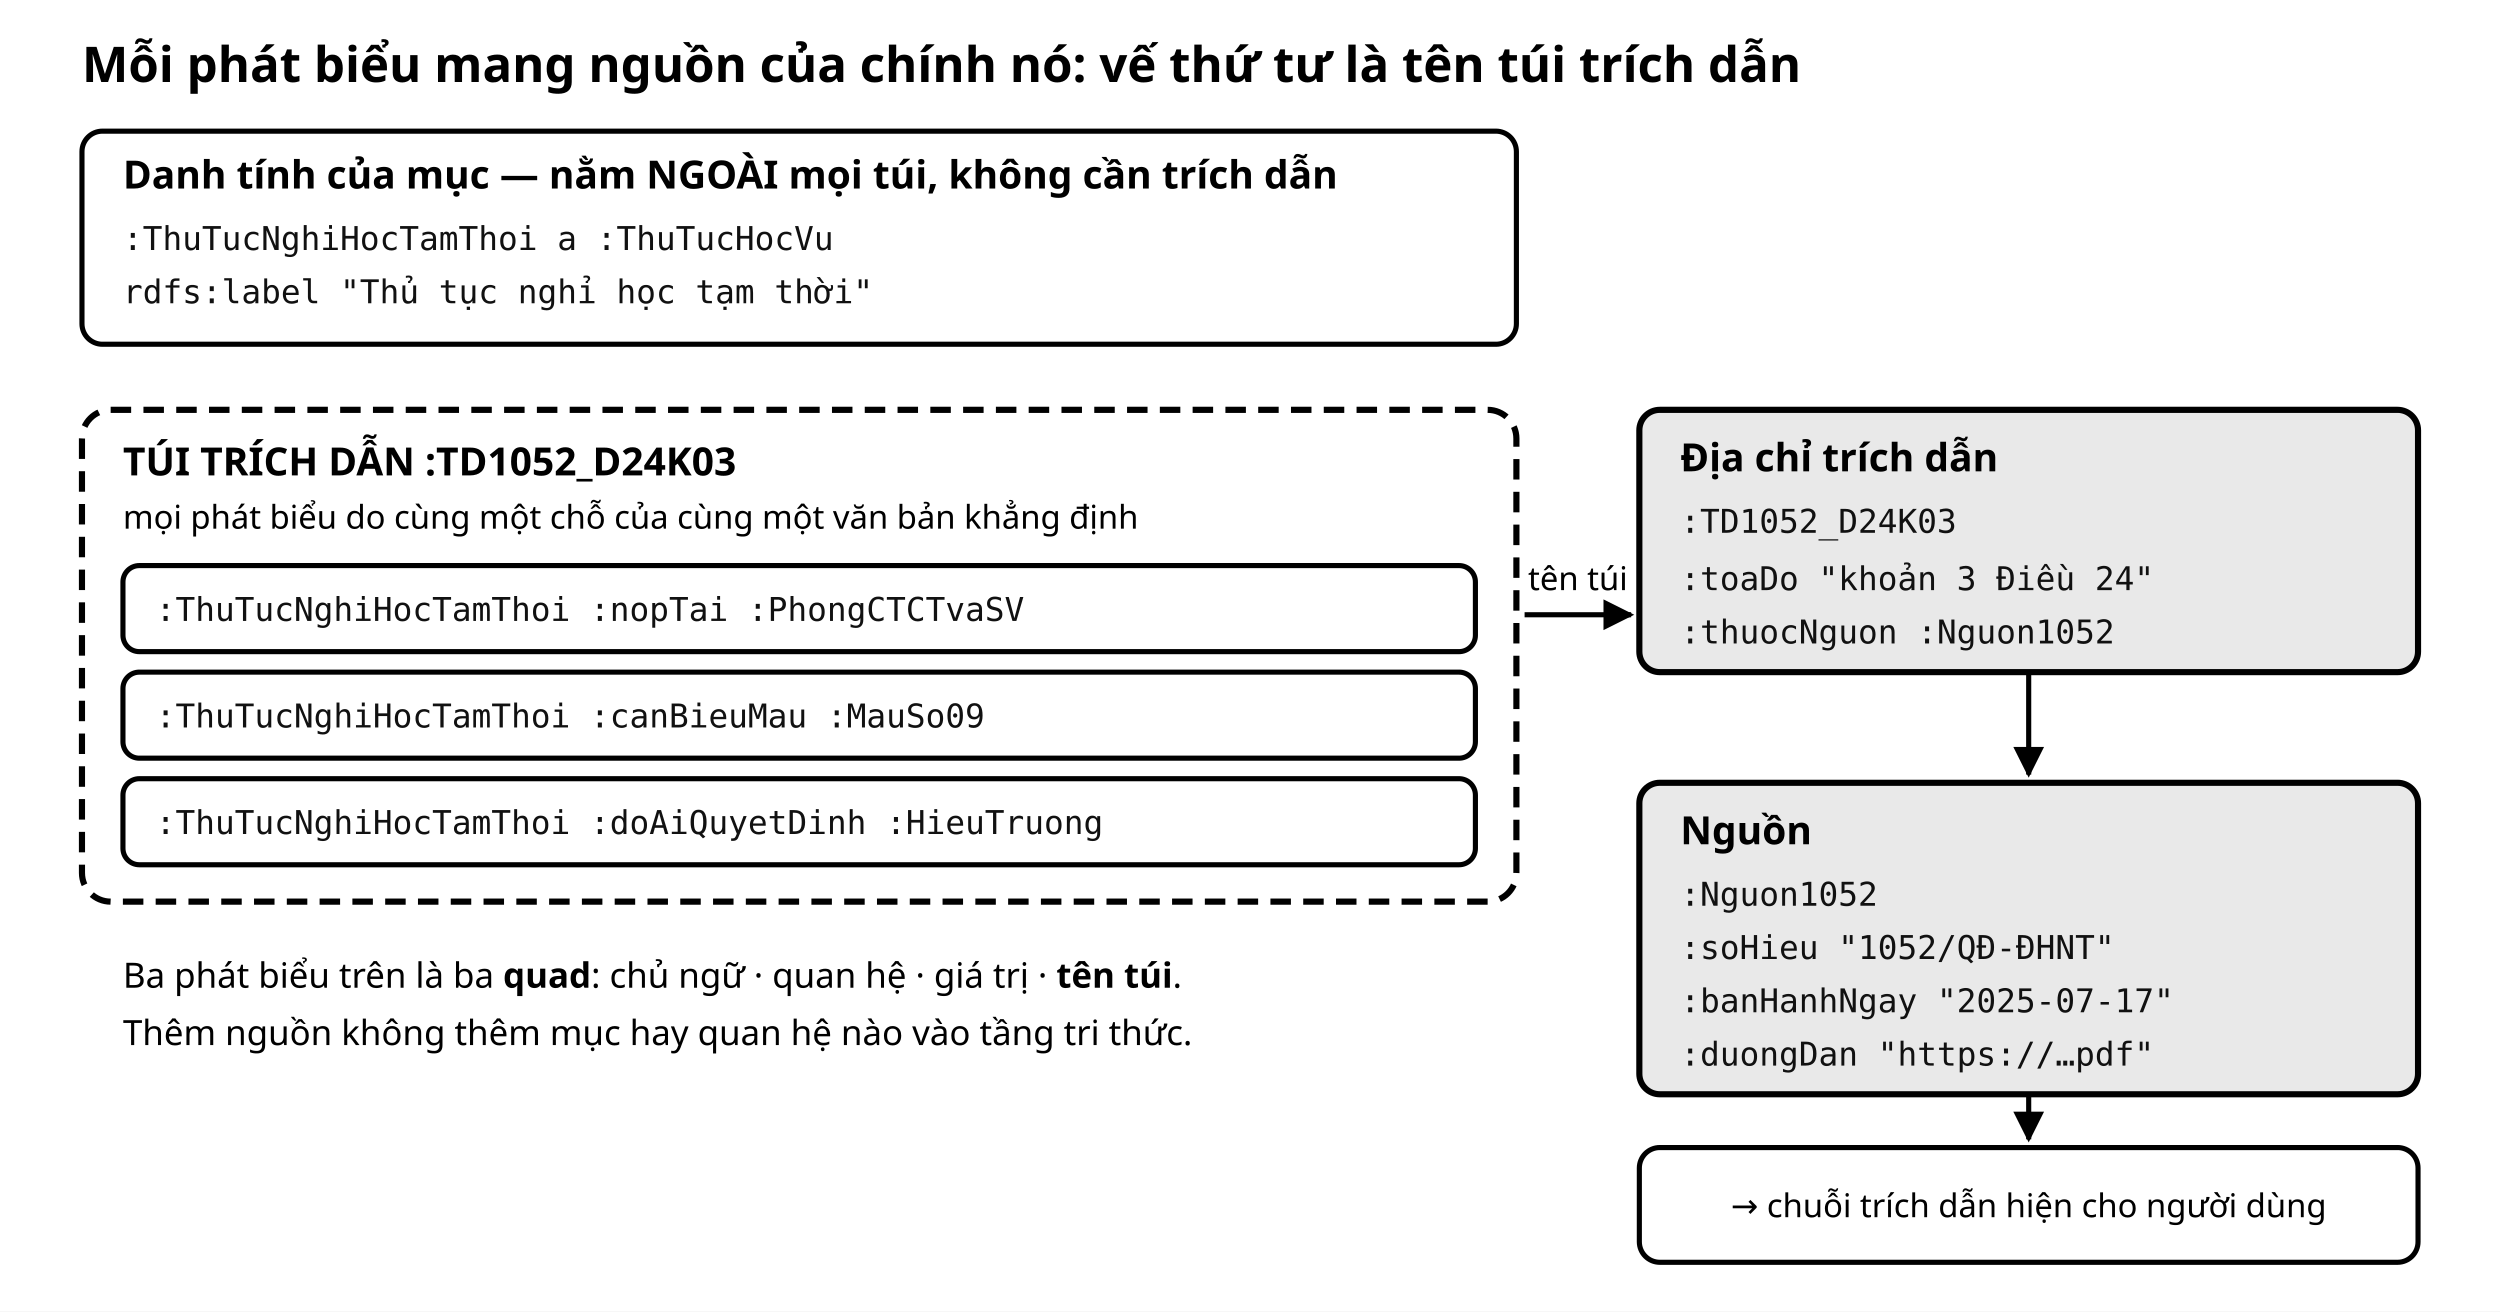
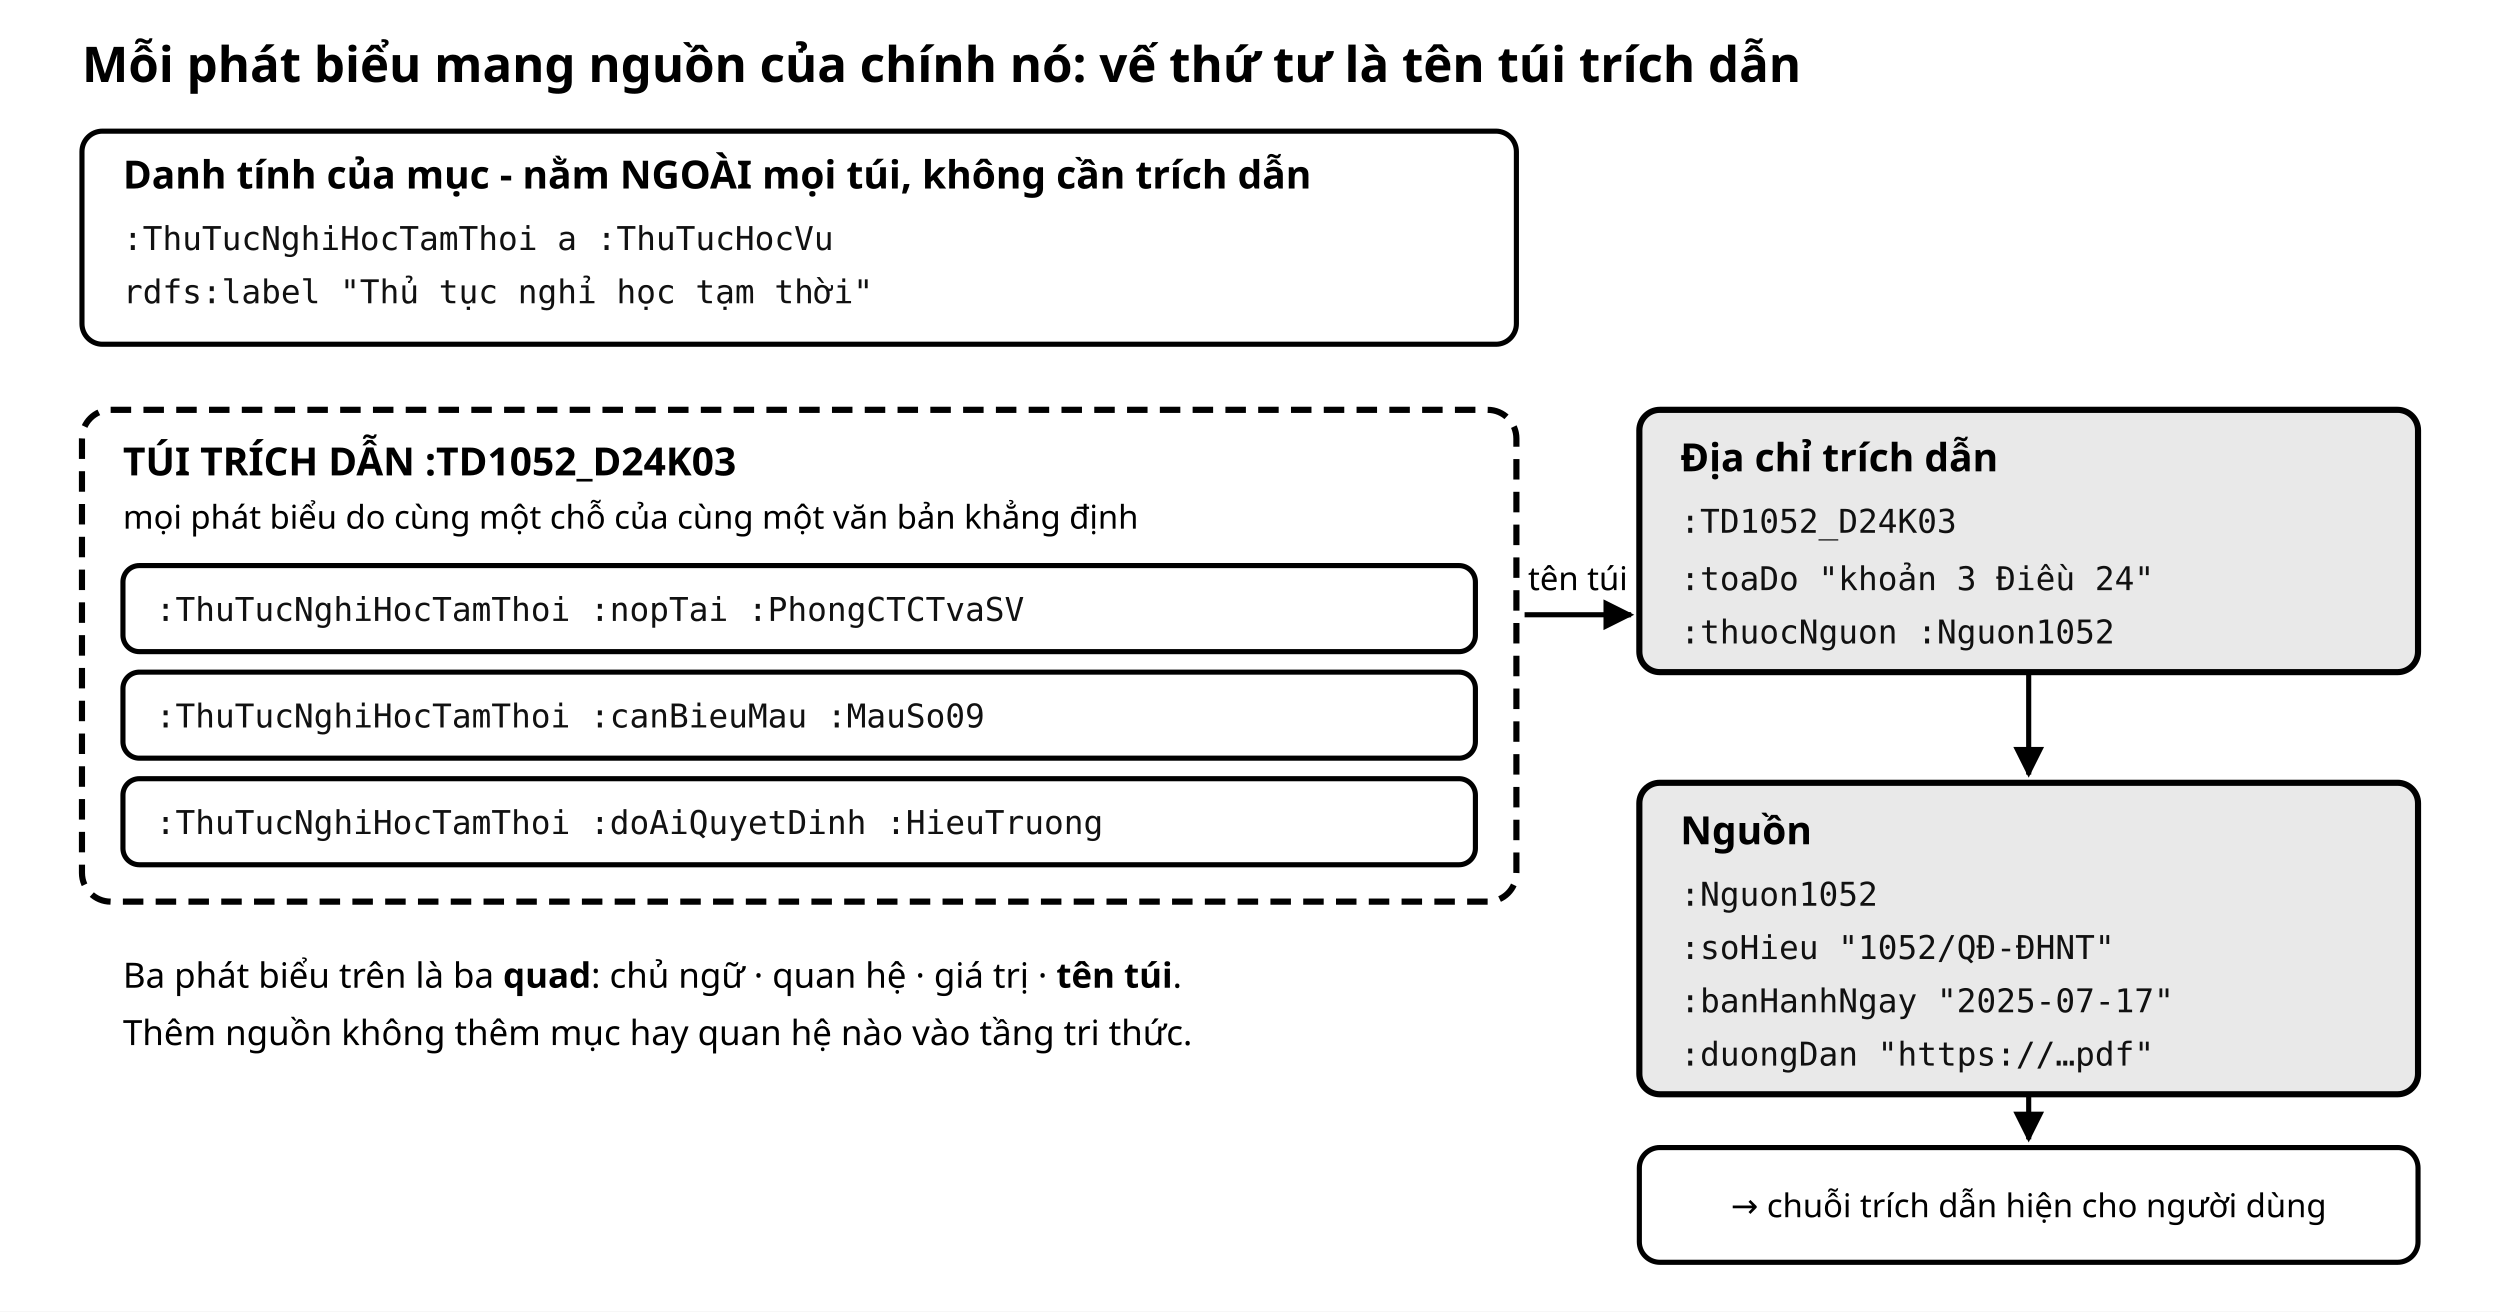
<svg xmlns="http://www.w3.org/2000/svg" width="1220" height="640" viewBox="0 0 1220 640" font-family="Noto Sans, DejaVu Sans, sans-serif">
  <defs>
    <marker id="mui" viewBox="0 0 10 10" refX="9" refY="5" markerWidth="6" markerHeight="6" orient="auto-start-reverse">
      <path d="M0 0 L10 5 L0 10 z" fill="#000000" />
    </marker>
    <style>
      .o    { fill: #ffffff; stroke: #000000; stroke-width: 2.5; }
      .odam { fill: #e9e9e9; stroke: #000000; stroke-width: 3; }
      .tui  { fill: #ffffff; stroke: #000000; stroke-width: 3; stroke-dasharray: 10 6; }
      .tieu { fill: #000000; font-size: 19px; font-weight: 700; }
      .tt   { fill: #000000; font-size: 17px; }
      .ma   { fill: #111111; font-size: 16px; font-family: "DejaVu Sans Mono", monospace; }
      .mui  { stroke: #000000; stroke-width: 2.5; fill: none; marker-end: url(#mui); }
      .nhan { fill: #000000; font-size: 16px; }
    </style>
  </defs>
  <rect width="1220" height="640" fill="#ffffff" />
  <text x="40" y="40" style="font-size:24px; font-weight:700">Mỗi phát biểu mang nguồn của chính nó: vế thứ tư là tên túi trích dẫn</text>
  <rect x="40" y="64" width="700" height="104" rx="10" class="o" />
-   <text x="60" y="92" class="tieu">Danh tính của mục — nằm NGOÀI mọi túi, không cần trích dẫn</text>
+   <text x="60" y="92" class="tieu">Danh tính của mục - nằm NGOÀI mọi túi, không cần trích dẫn</text>
  <text x="60" y="122" class="ma">:ThuTucNghiHocTamThoi  a  :ThuTucHocVu</text>
  <text x="60" y="148" class="ma">   rdfs:label "Thủ tục nghỉ học tạm thời"</text>
  <rect x="40" y="200" width="700" height="240" rx="14" class="tui" />
  <text x="60" y="232" class="tieu">TÚI TRÍCH DẪN  :TD1052_D24K03</text>
  <text x="60" y="258" class="nhan">mọi phát biểu do cùng một chỗ của cùng một văn bản khẳng định</text>
  <rect x="60" y="276" width="660" height="42" rx="8" class="o" />
  <text x="76" y="303" class="ma">:ThuTucNghiHocTamThoi  :nopTai  :PhongCTCTvaSV</text>
  <rect x="60" y="328" width="660" height="42" rx="8" class="o" />
  <text x="76" y="355" class="ma">:ThuTucNghiHocTamThoi  :canBieuMau  :MauSo09</text>
  <rect x="60" y="380" width="660" height="42" rx="8" class="o" />
  <text x="76" y="407" class="ma">:ThuTucNghiHocTamThoi  :doAiQuyetDinh  :HieuTruong</text>
  <text x="60" y="482" class="tt">Ba phát biểu trên là ba <tspan font-weight="700">quad</tspan>: chủ ngữ · quan hệ · giá trị · <tspan font-weight="700">tên túi</tspan>.</text>
  <text x="60" y="510" class="tt">Thêm nguồn không thêm mục hay quan hệ nào vào tầng tri thức.</text>
  <rect x="800" y="200" width="380" height="128" rx="10" class="odam" />
  <text x="820" y="230" class="tieu">Địa chỉ trích dẫn</text>
  <text x="820" y="260" class="ma">:TD1052_D24K03</text>
  <text x="820" y="288" class="ma">  :toaDo "khoản 3 Điều 24"</text>
  <text x="820" y="314" class="ma">  :thuocNguon :Nguon1052</text>
  <rect x="800" y="382" width="380" height="152" rx="10" class="odam" />
  <text x="820" y="412" class="tieu">Nguồn</text>
  <text x="820" y="442" class="ma">:Nguon1052</text>
  <text x="820" y="468" class="ma">  :soHieu "1052/QĐ-ĐHNT"</text>
  <text x="820" y="494" class="ma">  :banHanhNgay "2025-07-17"</text>
  <text x="820" y="520" class="ma">  :duongDan "https://…pdf"</text>
  <path class="mui" d="M744 300 H796" />
  <text x="770" y="288" class="nhan" style="text-anchor:middle">tên túi</text>
  <path class="mui" d="M990 328 V378" />
  <path class="mui" d="M990 534 V556" />
  <rect x="800" y="560" width="380" height="56" rx="10" class="o" />
  <text x="990" y="594" style="font-size:16px; text-anchor:middle">→ chuỗi trích dẫn hiện cho người dùng</text>
</svg>
